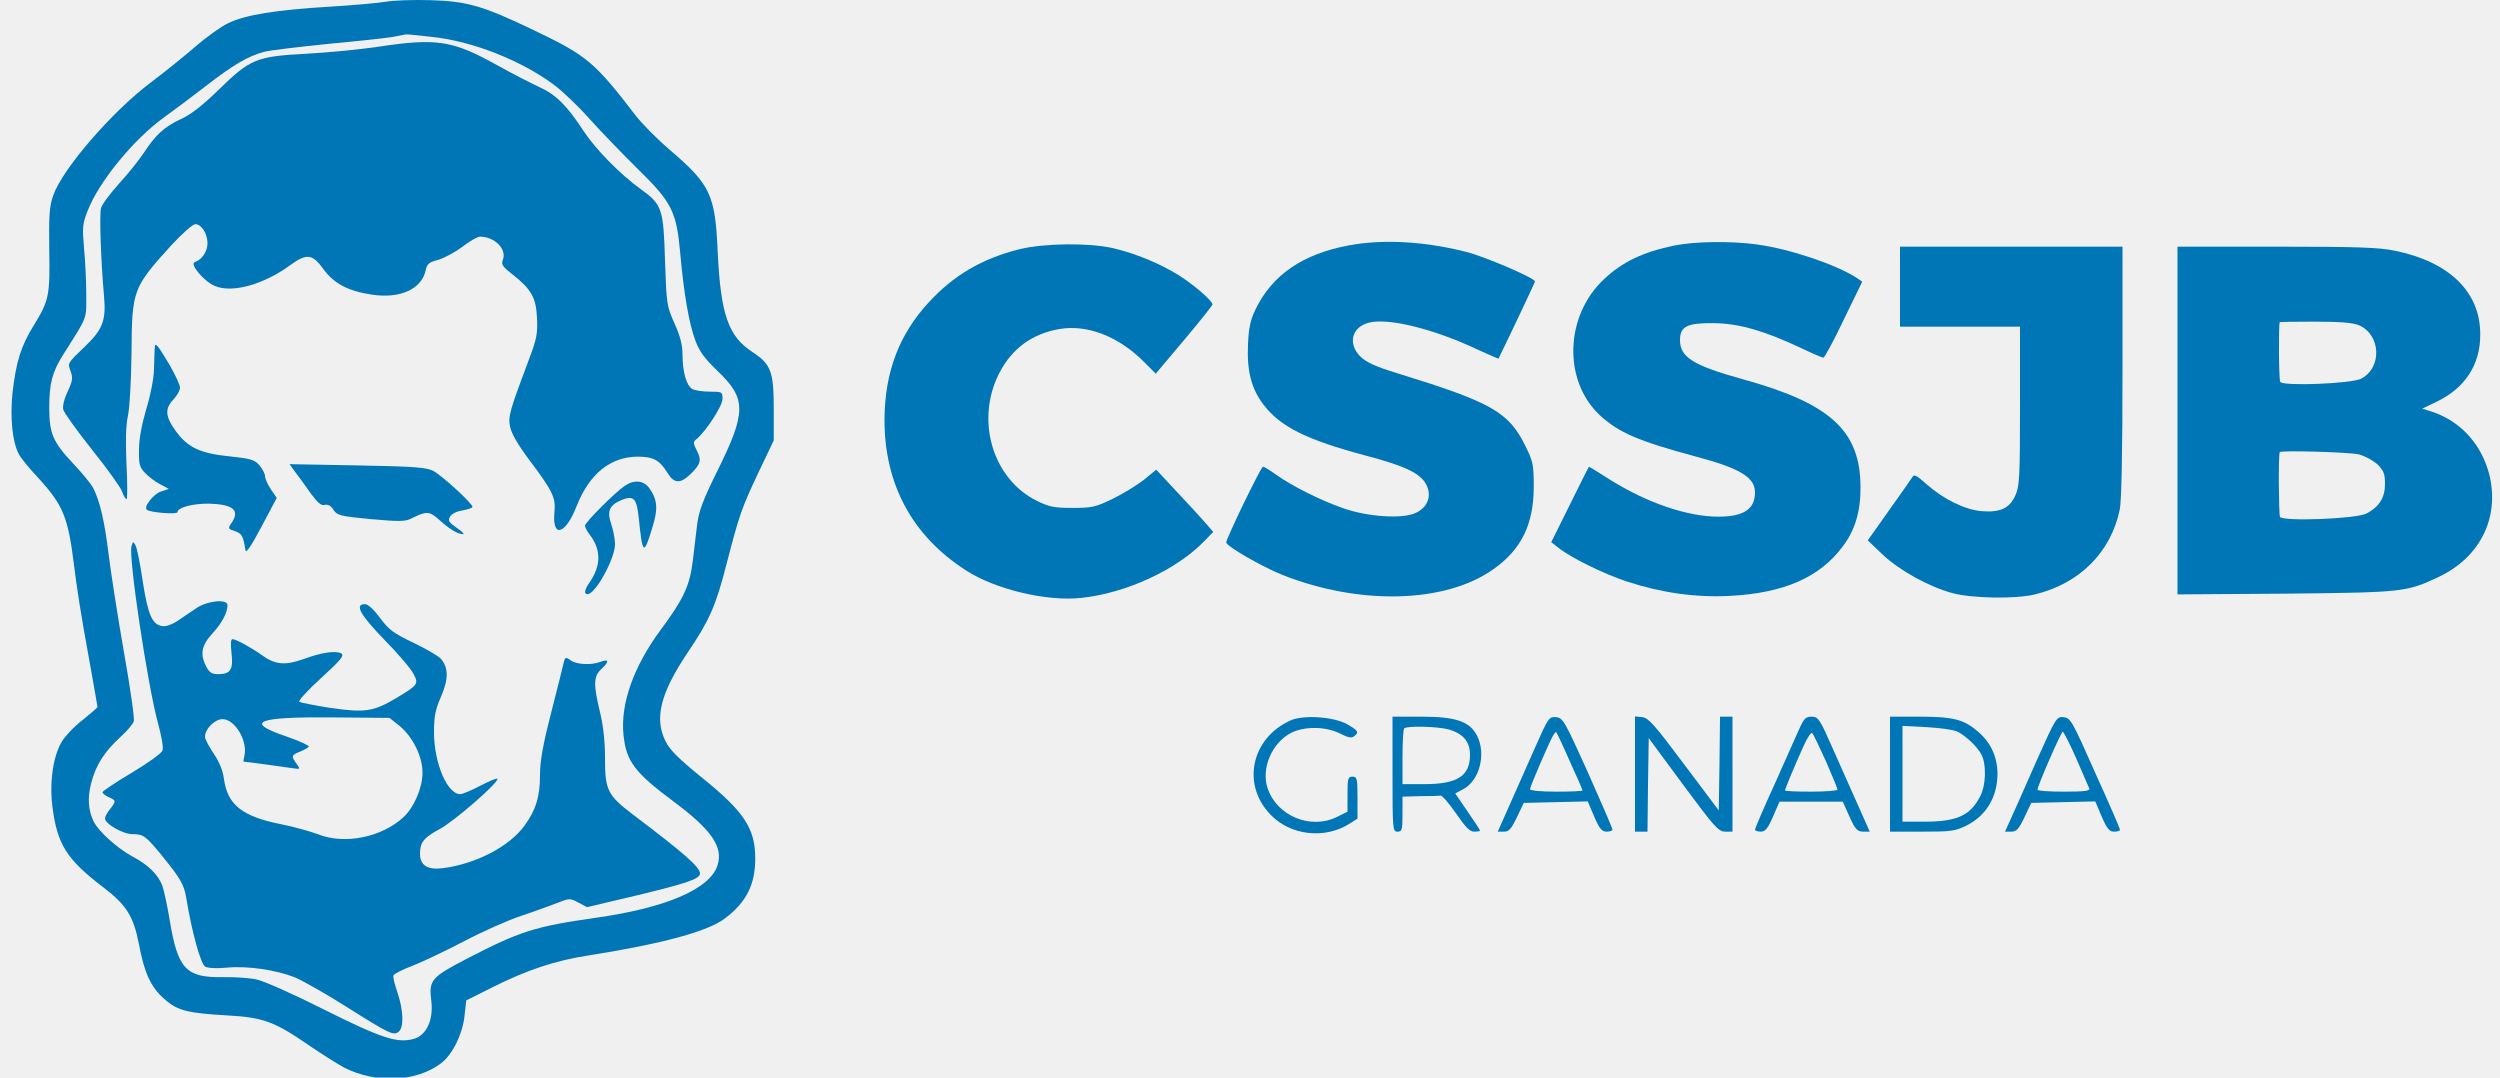
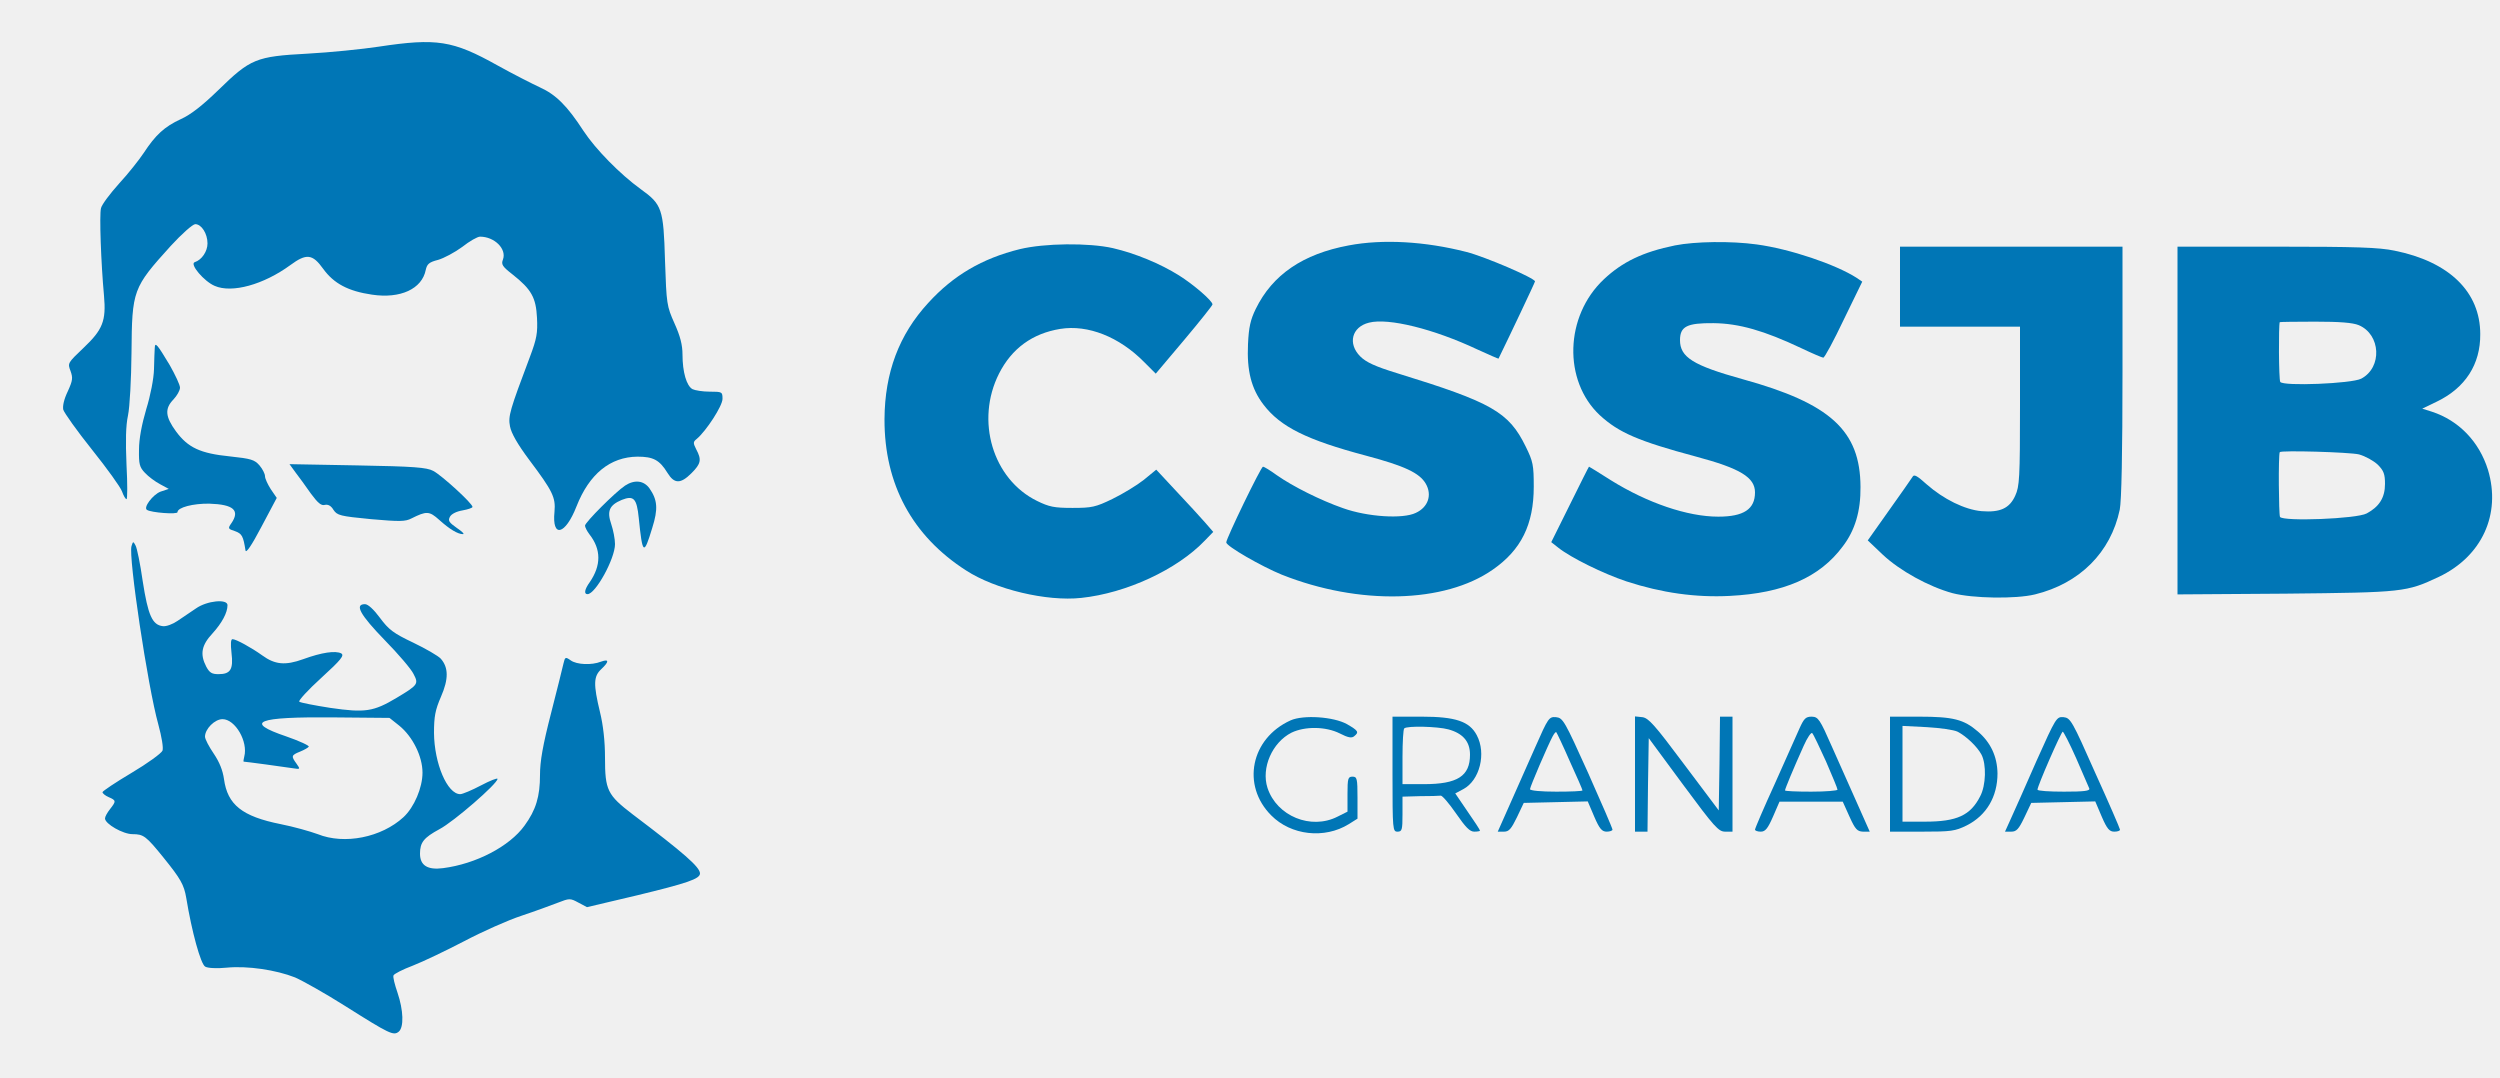
<svg xmlns="http://www.w3.org/2000/svg" width="1000" height="431" viewBox="0 0 1000 431" fill="none">
-   <g clip-path="url(#clip0)">
-     <path d="M154.5 0.663C151.8 1.163 141.7 2.063 132 2.663C110.3 3.963 98 5.963 91.3 9.263C88.5 10.563 82.5 14.863 78 18.763C73.5 22.663 65.4 29.163 60.1 33.163C44.8 44.663 24.9 67.663 21.3 78.163C19.8 82.263 19.5 86.063 19.7 99.663C20 118.263 19.7 120.063 13.5 130.163C8.4 138.363 6.4 144.763 5 157.163C4 166.763 4.9 176.763 7.5 181.563C8.2 183.063 11.7 187.363 15.3 191.163C25.3 202.063 27.2 206.863 29.6 225.963C30.4 233.263 32.9 248.863 35.1 260.663C37.2 272.463 39 282.363 39 282.763C39 283.063 36.3 285.363 33.1 287.963C29.8 290.463 26 294.463 24.6 296.863C21.2 302.663 19.7 313.263 21 322.863C22.9 337.763 26.7 343.763 41.1 354.763C50.6 361.963 53.4 366.463 55.6 377.763C57.7 389.163 60.4 394.963 65.7 399.563C70.9 404.263 75 405.263 90.9 406.163C105.1 406.963 109.6 408.563 122.9 417.663C128.4 421.463 135.1 425.663 137.7 427.063C150.6 433.563 166.6 432.763 176.5 425.263C181 421.763 185 413.763 185.8 406.463L186.5 400.163L197.5 394.663C210.9 387.963 222.3 384.163 235.5 382.163C265.1 377.463 283.3 372.563 290.1 367.263C298.6 360.863 302.1 353.663 302.1 343.463C302.1 331.263 297.6 324.563 280.3 310.663C271.7 303.663 267.9 299.963 266.3 296.663C261.6 287.463 264.1 277.363 275.1 260.963C283.8 248.063 286.3 242.463 290.6 225.663C295.8 205.663 296.6 203.363 303.3 189.163L309.5 176.163V163.663C309.5 148.563 308.4 145.663 300.9 140.763C291.3 134.463 288.3 125.763 287.1 101.163C286.1 77.763 284.3 73.963 267.6 59.663C262.9 55.663 256.9 49.563 254.3 46.263C237.8 24.763 234.8 22.263 213.7 12.163C193.3 2.363 186.9 0.463 172 0.063C165.1 -0.137 157.3 0.163 154.5 0.663ZM172.8 14.763C188.9 16.463 208.3 24.063 221.5 33.863C224.9 36.363 231.4 42.563 236 47.763C240.7 52.963 249.3 61.863 255.2 67.663C268.8 80.963 270.6 84.663 272.1 101.363C273.5 117.163 275.6 129.563 278.2 136.363C279.8 140.663 281.9 143.463 287.1 148.463C298.6 159.463 298.6 164.863 286.9 188.463C281.3 199.763 279.6 204.263 278.9 209.463C278.5 213.163 277.6 219.863 277.1 224.463C275.9 234.363 273.3 239.763 264.4 251.763C253.5 266.463 248.1 281.463 249.4 293.963C250.5 304.563 253.8 308.963 269.5 320.663C284.6 331.863 289.4 338.863 287 346.163C283.9 355.663 266.4 363.163 238 367.163C214 370.563 207.8 372.563 186.8 383.463C172.5 390.863 171.5 392.063 172.5 400.163C173.5 407.863 170.6 414.163 165.5 415.563C158.9 417.363 152.7 415.363 129.5 403.763C117.4 397.663 105.3 392.263 102.5 391.763C99.8 391.163 93.7 390.763 89 390.863C74.4 391.063 71.1 387.563 67.9 368.163C66.9 362.163 65.5 355.763 64.9 354.163C63.1 349.663 59.2 345.863 52.9 342.563C46.9 339.263 39.6 332.763 37.5 328.663C35.3 324.163 34.9 319.263 36.5 313.163C38.4 305.963 41.6 300.863 48.1 294.863C50.8 292.463 53.2 289.563 53.5 288.563C53.9 287.563 52.1 275.163 49.6 260.963C47.1 246.763 44.4 229.263 43.5 222.163C41.9 208.863 40 200.463 37.3 195.263C36.5 193.663 32.9 189.263 29.3 185.463C21.2 176.863 19.7 173.363 19.7 163.163C19.7 153.263 20.9 148.763 25.4 141.663C35.3 125.963 34.5 128.063 34.5 117.663C34.5 112.463 34.1 104.063 33.6 99.163C32.9 91.163 33 89.563 35 84.463C39.4 72.863 53.5 55.563 66 46.663C69.5 44.163 76.8 38.663 82.4 34.363C93.1 26.063 99 22.563 105.5 20.763C107.7 20.163 119.3 18.763 131.2 17.563C143.2 16.463 154.9 15.163 157.2 14.763C159.6 14.263 161.9 13.863 162.3 13.763C162.7 13.663 167.4 14.163 172.8 14.763Z" fill="#0076B6" />
-     <path d="M151.5 18.663C144.9 19.663 132.1 20.963 123 21.463C102.4 22.563 100.2 23.463 87.3 36.063C80.9 42.263 76.3 45.863 72.3 47.663C65.8 50.663 62.2 53.963 57.5 61.163C55.7 63.863 51.3 69.463 47.6 73.463C44 77.463 40.7 81.863 40.4 83.263C39.7 85.863 40.4 105.263 41.6 118.263C42.5 128.363 41.1 131.863 33.4 139.163C27.1 145.163 27 145.263 28.2 148.363C29.2 151.163 29.1 152.163 27.1 156.563C25.6 159.663 25 162.363 25.3 163.863C25.7 165.163 30.8 172.363 36.8 179.863C42.8 187.363 48.2 194.863 48.8 196.563C49.4 198.263 50.2 199.663 50.6 199.663C51 199.663 51 193.463 50.6 185.863C50.2 176.463 50.3 170.263 51.2 166.163C51.9 162.863 52.5 151.563 52.6 141.163C52.8 115.963 53.1 115.163 68.3 98.363C72.7 93.563 77.1 89.663 78.1 89.663C80.6 89.663 83 93.463 83 97.363C83 100.563 80.7 103.963 77.9 104.863C75.7 105.563 81.6 112.563 85.9 114.363C92.8 117.363 105.4 113.863 116.1 106.063C122.6 101.263 125 101.563 129.3 107.563C133.5 113.363 139.2 116.463 148.8 117.863C160.2 119.563 168.8 115.563 170.3 107.963C170.8 105.663 171.6 104.863 175.2 103.963C177.6 103.263 181.9 100.963 184.9 98.763C187.8 96.463 191 94.663 192 94.663C197.8 94.663 202.7 99.563 201.2 103.763C200.4 105.763 200.9 106.563 205 109.763C212.6 115.763 214.4 119.063 214.8 127.163C215.1 133.163 214.7 135.463 212 142.663C203.9 164.163 203.2 166.463 204 170.563C204.5 173.263 207 177.663 211.7 183.963C221.1 196.463 222.3 198.963 221.8 204.663C220.7 215.363 226.1 214.063 230.6 202.563C235.7 189.563 244.1 182.763 255 182.663C261.3 182.663 263.8 183.963 267 189.163C269.7 193.563 272.2 193.663 276.6 189.263C280.4 185.463 280.7 183.863 278.5 179.763C277.2 177.163 277.2 176.763 278.7 175.563C282.5 172.363 289 162.363 289 159.563C289 156.763 288.9 156.663 283.9 156.663C281.1 156.663 278 156.163 277 155.663C274.6 154.363 273 148.763 273 141.863C273 137.963 272.1 134.463 269.8 129.363C266.7 122.363 266.6 121.763 266 104.163C265.4 83.463 264.8 81.763 256.3 75.663C248 69.663 238.2 59.663 233.4 52.363C226.9 42.363 222.4 37.863 216 34.963C213 33.563 205.3 29.663 199 26.163C181.1 16.163 174.7 15.163 151.5 18.663Z" fill="#0076B6" />
-     <path d="M61.9 139.163C61.8 140.263 61.7 144.063 61.6 147.663C61.5 151.463 60.2 158.163 58.5 163.663C56.7 169.763 55.6 175.563 55.6 179.863C55.5 185.663 55.8 186.863 58 189.163C59.4 190.663 62.1 192.663 64 193.663L67.5 195.563L64.2 196.663C61.1 197.863 57.2 203.063 58.8 203.963C60.5 205.063 71 205.863 71 204.863C71 202.963 77.3 201.363 83.7 201.463C93.5 201.763 96.1 204.163 92.5 209.363C91.1 211.363 91.2 211.563 94 212.463C96.8 213.463 97.3 214.463 98.2 220.163C98.4 221.463 100.6 218.263 104.6 210.663L110.7 199.163L108.3 195.663C107.1 193.763 106 191.463 106 190.463C106 189.563 105 187.563 103.8 186.163C101.8 183.863 100.4 183.463 92 182.563C80.1 181.363 75.2 179.063 70.4 172.563C66.1 166.663 65.8 163.463 69.4 159.763C70.8 158.263 72 156.163 72 155.063C72 153.963 70.1 149.963 67.9 146.063C62.8 137.563 62 136.663 61.9 139.163Z" fill="#0076B6" />
-     <path d="M118.2 188.963C119.5 190.663 122.3 194.463 124.3 197.363C127.1 201.163 128.5 202.363 129.9 201.963C131.2 201.663 132.4 202.263 133.4 203.963C134.9 206.163 136 206.463 148.4 207.663C159.9 208.663 162.1 208.663 164.6 207.363C170.6 204.363 171.7 204.363 175.7 207.963C179.8 211.663 183.1 213.663 185.2 213.663C185.9 213.663 184.8 212.563 182.7 211.163C179.6 208.963 179.1 208.263 180 206.663C180.6 205.563 182.6 204.563 185 204.163C187.2 203.763 189 203.163 189 202.763C189 201.363 176.6 190.063 173.3 188.363C170.7 186.963 165.5 186.563 143 186.163L115.8 185.663L118.2 188.963Z" fill="#0076B6" />
-     <path d="M250 194.263C246.1 196.863 234 208.963 234 210.263C234 210.863 234.8 212.463 235.8 213.763C240.5 219.763 240.5 226.163 235.9 232.863C233.8 235.763 233.5 237.663 235 237.663C238.2 237.663 246 223.463 246 217.663C246 215.563 245.3 212.063 244.5 209.663C242.7 204.463 243.7 202.063 248.7 199.963C253.5 198.063 254.7 199.363 255.5 207.163C257 221.963 257.5 222.363 260.9 211.163C263.3 203.563 263 199.963 259.8 195.363C257.5 192.163 253.8 191.763 250 194.263Z" fill="#0076B6" />
-     <path d="M52.6 218.463C51.3 222.563 59.1 274.663 63.3 289.663C64.7 294.863 65.4 299.063 65 300.263C64.5 301.363 59 305.363 52.6 309.163C46.2 312.963 41 316.463 41 316.863C41 317.363 42.1 318.263 43.5 318.863C46.5 320.163 46.5 320.463 44 323.663C42.9 325.063 42 326.663 42 327.363C42 329.563 49.2 333.663 53 333.663C57.4 333.663 58.4 334.363 65.5 343.163C72.2 351.463 73.6 353.863 74.5 359.163C76.7 372.663 80.3 385.763 82.1 386.663C83.1 387.263 86.8 387.463 90.7 387.063C99 386.263 110.4 387.963 118 390.963C121 392.263 130.1 397.363 138 402.363C155.9 413.663 157.4 414.363 159.5 412.663C161.6 410.863 161.4 404.163 159 397.063C157.9 393.863 157.1 390.763 157.4 390.163C157.6 389.563 161.1 387.763 165.1 386.263C169.2 384.663 178.4 380.263 185.7 376.463C192.9 372.663 203.2 368.063 208.7 366.263C214.1 364.463 220.6 362.063 223.2 361.063C227.8 359.263 228.1 359.263 231.4 361.063L234.8 362.863L254.7 358.163C274.9 353.263 280 351.563 280 349.363C279.9 346.763 273.6 341.263 253.1 325.763C242.9 317.963 242 316.063 242 302.963C242 296.663 241.3 290.163 240 284.863C237.3 273.663 237.4 270.563 240.5 267.663C243.7 264.663 243.7 263.463 240.4 264.663C236.6 266.163 230.7 265.863 228.3 264.163C226.2 262.663 226 262.763 225.4 265.363C225.1 266.863 222.8 275.863 220.4 285.363C217.1 298.163 216 304.563 216 309.963C216 318.563 214.4 323.963 209.8 330.263C203.8 338.563 190.4 345.563 177.2 347.263C171 348.063 168 346.163 168 341.463C168 336.963 169.5 335.063 175.8 331.663C181.5 328.663 199 313.463 199 311.563C199 311.063 196 312.263 192.4 314.163C188.8 316.063 185 317.663 184.1 317.663C178.9 317.663 173.7 305.363 173.6 293.163C173.6 286.563 174.1 283.963 176.4 278.663C179.5 271.563 179.4 266.963 176.3 263.463C175.3 262.363 170.3 259.463 165.3 257.063C157.3 253.263 155.5 251.863 152 247.163C149.5 243.763 147.2 241.663 146 241.663C141.7 241.663 144 245.863 153.9 256.063C159.3 261.563 164.5 267.663 165.4 269.563C167.5 273.563 167.3 273.963 158.6 279.163C149.4 284.663 146 285.163 132.2 283.163C125.8 282.163 120.1 281.063 119.7 280.663C119.3 280.263 123.2 275.963 128.5 271.163C136.5 263.863 137.8 262.163 136.5 261.363C134.2 260.163 128.7 260.963 121.3 263.663C114.1 266.263 110 265.863 104.9 262.163C100.6 259.063 94.4 255.663 93 255.663C92.3 255.663 92.2 257.563 92.6 261.163C93.4 267.763 92.2 269.663 87.4 269.663C84.7 269.663 83.8 269.063 82.5 266.663C79.9 261.663 80.6 258.063 85 253.363C88.8 249.163 91 245.063 91 242.063C91 239.463 82.8 240.263 78.4 243.363C76.3 244.763 72.9 247.063 71 248.363C69.1 249.663 66.5 250.663 65.1 250.463C60.9 249.963 59.2 246.063 57.1 232.563C56.1 225.563 54.8 219.163 54.2 218.163C53.3 216.463 53.2 216.463 52.6 218.463ZM159.7 290.263C165.1 294.663 169 302.563 169 309.063C169 315.063 165.7 322.863 161.4 326.863C152.6 334.963 137.8 337.963 127.1 333.663C124.1 332.563 117.4 330.663 112.3 329.663C96.8 326.563 91 321.863 89.6 311.663C89.1 308.163 87.8 304.863 85.5 301.463C83.6 298.663 82 295.663 82 294.663C82 291.563 85.9 287.663 89 287.663C94.1 287.663 99.3 296.663 97.7 302.663C97.4 303.763 97.3 304.663 97.5 304.663C98.3 304.663 113.7 306.763 116.9 307.263C120.2 307.763 120.2 307.763 118.6 305.463C116.4 302.463 116.5 302.063 120 300.663C121.7 299.963 123.3 299.063 123.5 298.663C123.8 298.263 119.7 296.363 114.5 294.563C97.4 288.763 102.5 286.663 133.7 286.963L155.8 287.163L159.7 290.263Z" fill="#0076B6" />
-     <path d="M539.5 98.163C521.2 101.563 509 109.863 502.3 123.563C500.2 127.863 499.5 130.863 499.2 137.663C498.7 148.263 500.5 155.463 505.4 161.863C512.2 170.763 522.7 175.963 546.4 182.263C561.8 186.363 567.8 189.163 570.3 193.463C572.9 197.963 571.3 202.863 566.3 205.163C561.1 207.663 547 206.763 537.2 203.263C528.3 200.163 517.1 194.563 510.7 190.063C508.1 188.163 505.6 186.663 505.2 186.663C504.4 186.663 490.5 215.363 490.5 216.963C490.5 218.463 504.6 226.563 512.7 229.863C543.6 242.163 577.8 241.363 597.1 227.863C608.5 219.963 613.5 209.763 613.5 194.663C613.5 185.963 613.2 184.563 610.3 178.663C603.5 164.763 596.8 160.963 558.8 149.263C550 146.563 546.4 144.863 544.1 142.563C539 137.463 540.7 130.763 547.6 129.063C555.3 127.063 573.5 131.563 590.9 139.763C595.5 141.863 599.4 143.563 599.4 143.463C603.9 134.263 614 112.963 614 112.563C614 111.263 594 102.663 586.5 100.763C570.1 96.563 553.2 95.563 539.5 98.163Z" fill="#0076B6" />
-     <path d="M670 98.163C657.2 100.763 648.9 104.763 641.5 111.763C625.9 126.463 625.2 152.263 639.9 166.063C647.5 173.063 655.4 176.463 678.5 182.663C696.1 187.363 702 190.963 702 196.963C702 203.663 697.5 206.663 687.3 206.663C675 206.663 658.9 201.163 644.3 192.063C639.6 189.063 635.7 186.663 635.6 186.663C635.5 186.663 632.1 193.463 628 201.763L620.5 216.863L623.3 219.063C628.3 223.063 641.3 229.463 650.6 232.563C664.7 237.163 678.3 239.063 691.9 238.363C713.5 237.263 727.9 230.963 737.1 218.563C742 212.163 744.3 204.463 744.2 194.763C744.1 172.263 732.2 161.363 697 151.663C677.2 146.163 672 142.863 672 136.063C672 130.563 674.8 129.163 685.4 129.263C695.6 129.363 705.7 132.263 720.5 139.263C724.9 141.363 728.9 143.063 729.3 143.063C729.8 143.163 733.5 136.263 737.5 127.863L744.9 112.663L742.7 111.163C734.3 105.763 716 99.563 702.6 97.763C692.4 96.363 678.1 96.563 670 98.163Z" fill="#0076B6" />
-     <path d="M407.9 99.663C392.9 103.363 381.3 110.163 371.3 121.163C359.6 133.863 353.9 149.063 353.8 167.663C353.7 193.663 364.9 214.363 386.4 228.163C398.1 235.763 418.7 240.663 432.5 239.163C450.5 237.263 470.8 227.863 481.9 216.263L485.3 212.763L482 208.963C480.2 206.863 475 201.263 470.6 196.563L462.5 187.863L457.5 191.963C454.7 194.163 449.1 197.563 445 199.563C438.2 202.863 436.7 203.163 429 203.163C421.7 203.163 419.7 202.763 414.8 200.363C397.1 191.663 390.1 168.263 399.6 149.463C404.7 139.363 413 133.363 424.1 131.563C435.2 129.763 447.7 134.763 457.6 144.763L462.3 149.463L473.6 136.063C479.9 128.563 485 122.163 485 121.763C485 120.363 477.5 113.863 471.6 110.163C464.1 105.463 454.2 101.363 445.2 99.263C435.5 97.063 417.8 97.263 407.9 99.663Z" fill="#0076B6" />
-     <path d="M760 114.663V130.663H784H808V162.363C808 191.163 807.8 194.563 806.1 198.263C803.8 203.363 800 205.063 792.6 204.463C785.9 203.863 777.4 199.663 770.7 193.763C766.8 190.263 765.6 189.563 765 190.763C764.5 191.563 760.3 197.563 755.6 204.163L747.1 216.163L753.1 221.863C759.9 228.263 771.5 234.663 781 237.263C789 239.363 806.2 239.663 814 237.763C831.9 233.363 844.3 220.963 847.9 203.863C848.6 200.463 849 181.163 849 148.663V98.663H804.5H760V114.663Z" fill="#0076B6" />
-     <path d="M871 168.263V237.763L914.3 237.463C961.4 236.963 962.5 236.863 975.5 230.763C992.8 222.563 1000.5 205.663 995.2 187.963C991.7 176.663 983.5 168.163 972.7 164.663L968.9 163.463L974.7 160.663C986.1 155.163 992.2 145.763 992.1 133.663C992.1 116.763 979.7 104.663 957.8 100.263C951.6 98.963 942.5 98.663 910.5 98.663H871V168.263ZM943.5 130.063C952.3 133.763 953 146.963 944.5 151.463C940.7 153.463 913.2 154.563 912.1 152.763C911.5 151.863 911.4 130.063 911.9 128.863C911.9 128.763 918.3 128.663 926 128.663C935.9 128.663 941.1 129.063 943.5 130.063ZM943.6 181.763C946.1 182.463 949.4 184.263 951.1 185.863C953.5 188.263 954 189.663 954 193.563C954 199.063 951.7 202.663 946.7 205.363C942.7 207.563 913.2 208.663 912 206.763C911.5 205.863 911.3 182.063 911.9 180.863C912.3 180.063 939.9 180.863 943.6 181.763Z" fill="#0076B6" />
-     <path d="M516.2 288.163C500.3 295.363 496.5 314.163 508.5 326.163C516.4 334.163 529.8 335.663 539.5 329.663L543 327.463V319.063C543 311.363 542.8 310.663 541 310.663C539.2 310.663 539 311.363 539 317.663V324.663L535 326.663C524.4 332.063 510.7 326.463 507 315.163C504.4 307.163 508.9 296.963 516.6 293.063C522 290.463 530.3 290.563 535.9 293.363C539.2 295.063 540.7 295.363 541.7 294.463C543.7 292.863 543.3 292.263 538.8 289.663C533.4 286.663 521.3 285.863 516.2 288.163Z" fill="#0076B6" />
-     <path d="M557 309.663C557 331.963 557.1 332.663 559 332.663C560.8 332.663 561 331.963 561 325.663V318.663L568 318.463C571.9 318.463 575.6 318.363 576.3 318.263C576.9 318.163 579.7 321.463 582.4 325.363C586.2 330.863 587.9 332.663 589.7 332.663C591 332.663 592 332.463 592 332.263C592 331.963 589.8 328.563 587 324.563L582.1 317.363L585.3 315.663C591.9 312.163 594.6 301.363 590.7 294.063C587.8 288.563 582.2 286.663 568.7 286.663H557V309.663ZM579.4 291.763C585.2 293.363 588 296.663 588 301.863C588 310.463 583 313.663 569.5 313.663H561V302.863C561 296.863 561.3 291.663 561.7 291.363C562.7 290.263 575.1 290.563 579.4 291.763Z" fill="#0076B6" />
-     <path d="M614.1 298.863C611.1 305.663 606.5 315.963 603.9 321.863L599.1 332.663H601.6C603.6 332.663 604.5 331.563 606.8 326.863L609.5 321.163L622.3 320.863L635.1 320.563L637.7 326.663C639.8 331.563 640.8 332.663 642.7 332.663C643.9 332.663 645 332.263 645 331.863C645 331.363 640.6 321.163 635.2 309.063C625.8 288.263 625.2 287.163 622.4 286.863C619.6 286.663 619.3 287.063 614.1 298.863ZM627.9 304.463C630.7 310.563 633 315.863 633 316.163C633 316.463 628.3 316.663 622.5 316.663C616.5 316.663 612 316.263 612 315.663C612 314.763 619.1 298.163 621.1 294.463C621.7 293.363 622.3 292.663 622.5 292.863C622.7 293.063 625.2 298.263 627.9 304.463Z" fill="#0076B6" />
-     <path d="M654 309.563V332.663H656.5H659L659.2 313.963L659.5 295.263L673.3 313.963C685.8 330.863 687.4 332.663 690.1 332.663H693V309.663V286.663H690.5H688L687.8 305.363L687.5 324.163L673.6 305.663C661.8 289.863 659.4 287.163 656.9 286.863L654 286.563V309.563Z" fill="#0076B6" />
-     <path d="M719.8 291.363C718.6 294.063 714.2 303.963 709.9 313.563C705.5 323.163 702 331.363 702 331.863C702 332.263 703 332.663 704.3 332.663C706.1 332.663 707.1 331.463 709.2 326.663L711.8 320.663H724.5H737.1L739.8 326.663C742.1 331.763 742.9 332.563 745.2 332.663H747.9L743.1 321.863C740.5 315.963 735.9 305.663 732.9 298.963C727.9 287.563 727.3 286.763 724.7 286.663C722.3 286.663 721.6 287.363 719.8 291.363ZM730.4 304.563C732.9 310.363 735 315.363 735 315.863C735 316.263 730.3 316.663 724.5 316.663C718.7 316.663 714 316.463 714 316.163C714 315.563 717.4 307.363 721.5 298.263C722.9 295.063 724.5 292.763 724.9 293.263C725.4 293.763 727.8 298.863 730.4 304.563Z" fill="#0076B6" />
-     <path d="M756 309.663V332.663H768.8C780.5 332.663 782 332.463 786.7 330.163C794.6 326.163 799 318.663 799 309.363C798.9 302.663 796.3 296.963 791.1 292.563C785.5 287.763 781.3 286.663 767.6 286.663H756V309.663ZM783 292.663C786.5 294.463 790.9 298.663 792.6 301.863C794.6 305.763 794.4 314.063 792.1 318.463C788.2 326.163 782.8 328.663 770 328.663H761V309.563V290.363L770.8 290.863C776.1 291.163 781.6 291.963 783 292.663Z" fill="#0076B6" />
-     <path d="M814.6 304.363C810.3 314.163 805.7 324.563 804.4 327.363L802 332.663H804.5C806.6 332.663 807.5 331.663 809.8 326.863L812.5 321.163L825.3 320.863L838.1 320.563L840.7 326.663C842.8 331.563 843.8 332.663 845.7 332.663C846.9 332.663 848 332.363 848 331.863C848 331.463 843.6 321.263 838.1 309.163C828.8 288.163 828.2 287.163 825.4 286.863C822.6 286.663 822.4 286.963 814.6 304.363ZM830.5 303.363C833.1 309.363 835.4 314.763 835.7 315.363C836.1 316.363 833.7 316.663 825.6 316.663C819.8 316.663 815 316.363 815 315.863C814.9 314.563 824.5 292.663 825.1 292.663C825.4 292.663 827.9 297.463 830.5 303.363Z" fill="#0076B6" />
-   </g>
-   <defs>
-     <clipPath id="clip0">
-       <rect width="1000" height="431" fill="white" />
-     </clipPath>
-   </defs>
+   <path d="M151.5 18.663C144.9 19.663 132.1 20.963 123 21.463C102.4 22.563 100.2 23.463 87.3 36.063C80.9 42.263 76.3 45.863 72.3 47.663C65.8 50.663 62.2 53.963 57.5 61.163C55.7 63.863 51.3 69.463 47.6 73.463C44 77.463 40.7 81.863 40.4 83.263C39.7 85.863 40.4 105.263 41.6 118.263C42.5 128.363 41.1 131.863 33.4 139.163C27.1 145.163 27 145.263 28.2 148.363C29.2 151.163 29.1 152.163 27.1 156.563C25.6 159.663 25 162.363 25.3 163.863C25.7 165.163 30.8 172.363 36.8 179.863C42.8 187.363 48.2 194.863 48.8 196.563C49.4 198.263 50.2 199.663 50.6 199.663C51 199.663 51 193.463 50.6 185.863C50.2 176.463 50.3 170.263 51.2 166.163C51.9 162.863 52.5 151.563 52.6 141.163C52.8 115.963 53.1 115.163 68.3 98.363C72.7 93.563 77.1 89.663 78.1 89.663C80.6 89.663 83 93.463 83 97.363C83 100.563 80.7 103.963 77.9 104.863C75.7 105.563 81.6 112.563 85.9 114.363C92.8 117.363 105.4 113.863 116.1 106.063C122.6 101.263 125 101.563 129.3 107.563C133.5 113.363 139.2 116.463 148.8 117.863C160.2 119.563 168.8 115.563 170.3 107.963C170.8 105.663 171.6 104.863 175.2 103.963C177.6 103.263 181.9 100.963 184.9 98.763C187.8 96.463 191 94.663 192 94.663C197.8 94.663 202.7 99.563 201.2 103.763C200.4 105.763 200.9 106.563 205 109.763C212.6 115.763 214.4 119.063 214.8 127.163C215.1 133.163 214.7 135.463 212 142.663C203.9 164.163 203.2 166.463 204 170.563C204.5 173.263 207 177.663 211.7 183.963C221.1 196.463 222.3 198.963 221.8 204.663C220.7 215.363 226.1 214.063 230.6 202.563C235.7 189.563 244.1 182.763 255 182.663C261.3 182.663 263.8 183.963 267 189.163C269.7 193.563 272.2 193.663 276.6 189.263C280.4 185.463 280.7 183.863 278.5 179.763C277.2 177.163 277.2 176.763 278.7 175.563C282.5 172.363 289 162.363 289 159.563C289 156.763 288.9 156.663 283.9 156.663C281.1 156.663 278 156.163 277 155.663C274.6 154.363 273 148.763 273 141.863C273 137.963 272.1 134.463 269.8 129.363C266.7 122.363 266.6 121.763 266 104.163C265.4 83.463 264.8 81.763 256.3 75.663C248 69.663 238.2 59.663 233.4 52.363C226.9 42.363 222.4 37.863 216 34.963C213 33.563 205.3 29.663 199 26.163C181.1 16.163 174.7 15.163 151.5 18.663Z" fill="#0076B6" />
+   <path d="M61.9 139.163C61.8 140.263 61.7 144.063 61.6 147.663C61.5 151.463 60.2 158.163 58.5 163.663C56.7 169.763 55.6 175.563 55.6 179.863C55.5 185.663 55.8 186.863 58 189.163C59.4 190.663 62.1 192.663 64 193.663L67.5 195.563L64.2 196.663C61.1 197.863 57.2 203.063 58.8 203.963C60.5 205.063 71 205.863 71 204.863C71 202.963 77.3 201.363 83.7 201.463C93.5 201.763 96.1 204.163 92.5 209.363C91.1 211.363 91.2 211.563 94 212.463C96.8 213.463 97.3 214.463 98.2 220.163C98.4 221.463 100.6 218.263 104.6 210.663L110.7 199.163L108.3 195.663C107.1 193.763 106 191.463 106 190.463C106 189.563 105 187.563 103.8 186.163C101.8 183.863 100.4 183.463 92 182.563C80.1 181.363 75.2 179.063 70.4 172.563C66.1 166.663 65.8 163.463 69.4 159.763C70.8 158.263 72 156.163 72 155.063C72 153.963 70.1 149.963 67.9 146.063C62.8 137.563 62 136.663 61.9 139.163Z" fill="#0076B6" />
+   <path d="M118.2 188.963C119.5 190.663 122.3 194.463 124.3 197.363C127.1 201.163 128.5 202.363 129.9 201.963C131.2 201.663 132.4 202.263 133.4 203.963C134.9 206.163 136 206.463 148.4 207.663C159.9 208.663 162.1 208.663 164.6 207.363C170.6 204.363 171.7 204.363 175.7 207.963C179.8 211.663 183.1 213.663 185.2 213.663C185.9 213.663 184.8 212.563 182.7 211.163C179.6 208.963 179.1 208.263 180 206.663C180.6 205.563 182.6 204.563 185 204.163C187.2 203.763 189 203.163 189 202.763C189 201.363 176.6 190.063 173.3 188.363C170.7 186.963 165.5 186.563 143 186.163L115.8 185.663L118.2 188.963Z" fill="#0076B6" />
+   <path d="M250 194.263C246.1 196.863 234 208.963 234 210.263C234 210.863 234.8 212.463 235.8 213.763C240.5 219.763 240.5 226.163 235.9 232.863C233.8 235.763 233.5 237.663 235 237.663C238.2 237.663 246 223.463 246 217.663C246 215.563 245.3 212.063 244.5 209.663C242.7 204.463 243.7 202.063 248.7 199.963C253.5 198.063 254.7 199.363 255.5 207.163C257 221.963 257.5 222.363 260.9 211.163C263.3 203.563 263 199.963 259.8 195.363C257.5 192.163 253.8 191.763 250 194.263Z" fill="#0076B6" />
+   <path d="M52.6 218.463C51.3 222.563 59.1 274.663 63.3 289.663C64.7 294.863 65.4 299.063 65 300.263C64.5 301.363 59 305.363 52.6 309.163C46.2 312.963 41 316.463 41 316.863C41 317.363 42.1 318.263 43.5 318.863C46.5 320.163 46.5 320.463 44 323.663C42.9 325.063 42 326.663 42 327.363C42 329.563 49.2 333.663 53 333.663C57.4 333.663 58.4 334.363 65.5 343.163C72.2 351.463 73.6 353.863 74.5 359.163C76.7 372.663 80.3 385.763 82.1 386.663C83.1 387.263 86.8 387.463 90.7 387.063C99 386.263 110.4 387.963 118 390.963C121 392.263 130.1 397.363 138 402.363C155.9 413.663 157.4 414.363 159.5 412.663C161.6 410.863 161.4 404.163 159 397.063C157.9 393.863 157.1 390.763 157.4 390.163C157.6 389.563 161.1 387.763 165.1 386.263C169.2 384.663 178.4 380.263 185.7 376.463C192.9 372.663 203.2 368.063 208.7 366.263C214.1 364.463 220.6 362.063 223.2 361.063C227.8 359.263 228.1 359.263 231.4 361.063L234.8 362.863L254.7 358.163C274.9 353.263 280 351.563 280 349.363C279.9 346.763 273.6 341.263 253.1 325.763C242.9 317.963 242 316.063 242 302.963C242 296.663 241.3 290.163 240 284.863C237.3 273.663 237.4 270.563 240.5 267.663C243.7 264.663 243.7 263.463 240.4 264.663C236.6 266.163 230.7 265.863 228.3 264.163C226.2 262.663 226 262.763 225.4 265.363C225.1 266.863 222.8 275.863 220.4 285.363C217.1 298.163 216 304.563 216 309.963C216 318.563 214.4 323.963 209.8 330.263C203.8 338.563 190.4 345.563 177.2 347.263C171 348.063 168 346.163 168 341.463C168 336.963 169.5 335.063 175.8 331.663C181.5 328.663 199 313.463 199 311.563C199 311.063 196 312.263 192.4 314.163C188.8 316.063 185 317.663 184.1 317.663C178.9 317.663 173.7 305.363 173.6 293.163C173.6 286.563 174.1 283.963 176.4 278.663C179.5 271.563 179.4 266.963 176.3 263.463C175.3 262.363 170.3 259.463 165.3 257.063C157.3 253.263 155.5 251.863 152 247.163C149.5 243.763 147.2 241.663 146 241.663C141.7 241.663 144 245.863 153.9 256.063C159.3 261.563 164.5 267.663 165.4 269.563C167.5 273.563 167.3 273.963 158.6 279.163C149.4 284.663 146 285.163 132.2 283.163C125.8 282.163 120.1 281.063 119.7 280.663C119.3 280.263 123.2 275.963 128.5 271.163C136.5 263.863 137.8 262.163 136.5 261.363C134.2 260.163 128.7 260.963 121.3 263.663C114.1 266.263 110 265.863 104.9 262.163C100.6 259.063 94.4 255.663 93 255.663C92.3 255.663 92.2 257.563 92.6 261.163C93.4 267.763 92.2 269.663 87.4 269.663C84.7 269.663 83.8 269.063 82.5 266.663C79.9 261.663 80.6 258.063 85 253.363C88.8 249.163 91 245.063 91 242.063C91 239.463 82.8 240.263 78.4 243.363C76.3 244.763 72.9 247.063 71 248.363C69.1 249.663 66.5 250.663 65.1 250.463C60.9 249.963 59.2 246.063 57.1 232.563C56.1 225.563 54.8 219.163 54.2 218.163C53.3 216.463 53.2 216.463 52.6 218.463ZM159.7 290.263C165.1 294.663 169 302.563 169 309.063C169 315.063 165.7 322.863 161.4 326.863C152.6 334.963 137.8 337.963 127.1 333.663C124.1 332.563 117.4 330.663 112.3 329.663C96.8 326.563 91 321.863 89.6 311.663C89.1 308.163 87.8 304.863 85.5 301.463C83.6 298.663 82 295.663 82 294.663C82 291.563 85.9 287.663 89 287.663C94.1 287.663 99.3 296.663 97.7 302.663C97.4 303.763 97.3 304.663 97.5 304.663C98.3 304.663 113.7 306.763 116.9 307.263C120.2 307.763 120.2 307.763 118.6 305.463C116.4 302.463 116.5 302.063 120 300.663C121.7 299.963 123.3 299.063 123.5 298.663C123.8 298.263 119.7 296.363 114.5 294.563C97.4 288.763 102.5 286.663 133.7 286.963L155.8 287.163L159.7 290.263Z" fill="#0076B6" />
+   <path d="M539.5 98.163C521.2 101.563 509 109.863 502.3 123.563C500.2 127.863 499.5 130.863 499.2 137.663C498.7 148.263 500.5 155.463 505.4 161.863C512.2 170.763 522.7 175.963 546.4 182.263C561.8 186.363 567.8 189.163 570.3 193.463C572.9 197.963 571.3 202.863 566.3 205.163C561.1 207.663 547 206.763 537.2 203.263C528.3 200.163 517.1 194.563 510.7 190.063C508.1 188.163 505.6 186.663 505.2 186.663C504.4 186.663 490.5 215.363 490.5 216.963C490.5 218.463 504.6 226.563 512.7 229.863C543.6 242.163 577.8 241.363 597.1 227.863C608.5 219.963 613.5 209.763 613.5 194.663C613.5 185.963 613.2 184.563 610.3 178.663C603.5 164.763 596.8 160.963 558.8 149.263C550 146.563 546.4 144.863 544.1 142.563C539 137.463 540.7 130.763 547.6 129.063C555.3 127.063 573.5 131.563 590.9 139.763C595.5 141.863 599.4 143.563 599.4 143.463C603.9 134.263 614 112.963 614 112.563C614 111.263 594 102.663 586.5 100.763C570.1 96.563 553.2 95.563 539.5 98.163Z" fill="#0076B6" />
+   <path d="M670 98.163C657.2 100.763 648.9 104.763 641.5 111.763C625.9 126.463 625.2 152.263 639.9 166.063C647.5 173.063 655.4 176.463 678.5 182.663C696.1 187.363 702 190.963 702 196.963C702 203.663 697.5 206.663 687.3 206.663C675 206.663 658.9 201.163 644.3 192.063C639.6 189.063 635.7 186.663 635.6 186.663C635.5 186.663 632.1 193.463 628 201.763L620.5 216.863L623.3 219.063C628.3 223.063 641.3 229.463 650.6 232.563C664.7 237.163 678.3 239.063 691.9 238.363C713.5 237.263 727.9 230.963 737.1 218.563C742 212.163 744.3 204.463 744.2 194.763C744.1 172.263 732.2 161.363 697 151.663C677.2 146.163 672 142.863 672 136.063C672 130.563 674.8 129.163 685.4 129.263C695.6 129.363 705.7 132.263 720.5 139.263C724.9 141.363 728.9 143.063 729.3 143.063C729.8 143.163 733.5 136.263 737.5 127.863L744.9 112.663L742.7 111.163C734.3 105.763 716 99.563 702.6 97.763C692.4 96.363 678.1 96.563 670 98.163Z" fill="#0076B6" />
+   <path d="M407.9 99.663C392.9 103.363 381.3 110.163 371.3 121.163C359.6 133.863 353.9 149.063 353.8 167.663C353.7 193.663 364.9 214.363 386.4 228.163C398.1 235.763 418.7 240.663 432.5 239.163C450.5 237.263 470.8 227.863 481.9 216.263L485.3 212.763L482 208.963C480.2 206.863 475 201.263 470.6 196.563L462.5 187.863L457.5 191.963C454.7 194.163 449.1 197.563 445 199.563C438.2 202.863 436.7 203.163 429 203.163C421.7 203.163 419.7 202.763 414.8 200.363C397.1 191.663 390.1 168.263 399.6 149.463C404.7 139.363 413 133.363 424.1 131.563C435.2 129.763 447.7 134.763 457.6 144.763L462.3 149.463L473.6 136.063C479.9 128.563 485 122.163 485 121.763C485 120.363 477.5 113.863 471.6 110.163C464.1 105.463 454.2 101.363 445.2 99.263C435.5 97.063 417.8 97.263 407.9 99.663Z" fill="#0076B6" />
+   <path d="M760 114.663V130.663H784H808V162.363C808 191.163 807.8 194.563 806.1 198.263C803.8 203.363 800 205.063 792.6 204.463C785.9 203.863 777.4 199.663 770.7 193.763C766.8 190.263 765.6 189.563 765 190.763C764.5 191.563 760.3 197.563 755.6 204.163L747.1 216.163L753.1 221.863C759.9 228.263 771.5 234.663 781 237.263C789 239.363 806.2 239.663 814 237.763C831.9 233.363 844.3 220.963 847.9 203.863C848.6 200.463 849 181.163 849 148.663V98.663H804.5H760V114.663Z" fill="#0076B6" />
+   <path d="M871 168.263V237.763L914.3 237.463C961.4 236.963 962.5 236.863 975.5 230.763C992.8 222.563 1000.5 205.663 995.2 187.963C991.7 176.663 983.5 168.163 972.7 164.663L968.9 163.463L974.7 160.663C986.1 155.163 992.2 145.763 992.1 133.663C992.1 116.763 979.7 104.663 957.8 100.263C951.6 98.963 942.5 98.663 910.5 98.663H871V168.263ZM943.5 130.063C952.3 133.763 953 146.963 944.5 151.463C940.7 153.463 913.2 154.563 912.1 152.763C911.5 151.863 911.4 130.063 911.9 128.863C911.9 128.763 918.3 128.663 926 128.663C935.9 128.663 941.1 129.063 943.5 130.063ZM943.6 181.763C946.1 182.463 949.4 184.263 951.1 185.863C953.5 188.263 954 189.663 954 193.563C954 199.063 951.7 202.663 946.7 205.363C942.7 207.563 913.2 208.663 912 206.763C911.5 205.863 911.3 182.063 911.9 180.863C912.3 180.063 939.9 180.863 943.6 181.763Z" fill="#0076B6" />
+   <path d="M516.2 288.163C500.3 295.363 496.5 314.163 508.5 326.163C516.4 334.163 529.8 335.663 539.5 329.663L543 327.463V319.063C543 311.363 542.8 310.663 541 310.663C539.2 310.663 539 311.363 539 317.663V324.663L535 326.663C524.4 332.063 510.7 326.463 507 315.163C504.4 307.163 508.9 296.963 516.6 293.063C522 290.463 530.3 290.563 535.9 293.363C539.2 295.063 540.7 295.363 541.7 294.463C543.7 292.863 543.3 292.263 538.8 289.663C533.4 286.663 521.3 285.863 516.2 288.163Z" fill="#0076B6" />
+   <path d="M557 309.663C557 331.963 557.1 332.663 559 332.663C560.8 332.663 561 331.963 561 325.663V318.663L568 318.463C571.9 318.463 575.6 318.363 576.3 318.263C576.9 318.163 579.7 321.463 582.4 325.363C586.2 330.863 587.9 332.663 589.7 332.663C591 332.663 592 332.463 592 332.263C592 331.963 589.8 328.563 587 324.563L582.1 317.363L585.3 315.663C591.9 312.163 594.6 301.363 590.7 294.063C587.8 288.563 582.2 286.663 568.7 286.663H557V309.663ZM579.4 291.763C585.2 293.363 588 296.663 588 301.863C588 310.463 583 313.663 569.5 313.663H561V302.863C561 296.863 561.3 291.663 561.7 291.363C562.7 290.263 575.1 290.563 579.4 291.763Z" fill="#0076B6" />
+   <path d="M614.1 298.863C611.1 305.663 606.5 315.963 603.9 321.863L599.1 332.663H601.6C603.6 332.663 604.5 331.563 606.8 326.863L609.5 321.163L622.3 320.863L635.1 320.563L637.7 326.663C639.8 331.563 640.8 332.663 642.7 332.663C643.9 332.663 645 332.263 645 331.863C645 331.363 640.6 321.163 635.2 309.063C625.8 288.263 625.2 287.163 622.4 286.863C619.6 286.663 619.3 287.063 614.1 298.863ZM627.9 304.463C630.7 310.563 633 315.863 633 316.163C633 316.463 628.3 316.663 622.5 316.663C616.5 316.663 612 316.263 612 315.663C612 314.763 619.1 298.163 621.1 294.463C621.7 293.363 622.3 292.663 622.5 292.863C622.7 293.063 625.2 298.263 627.9 304.463Z" fill="#0076B6" />
+   <path d="M654 309.563V332.663H656.5H659L659.2 313.963L659.5 295.263L673.3 313.963C685.8 330.863 687.4 332.663 690.1 332.663H693V309.663V286.663H690.5H688L687.8 305.363L687.5 324.163L673.6 305.663C661.8 289.863 659.4 287.163 656.9 286.863L654 286.563V309.563Z" fill="#0076B6" />
+   <path d="M719.8 291.363C718.6 294.063 714.2 303.963 709.9 313.563C705.5 323.163 702 331.363 702 331.863C702 332.263 703 332.663 704.3 332.663C706.1 332.663 707.1 331.463 709.2 326.663L711.8 320.663H724.5H737.1L739.8 326.663C742.1 331.763 742.9 332.563 745.2 332.663H747.9L743.1 321.863C740.5 315.963 735.9 305.663 732.9 298.963C727.9 287.563 727.3 286.763 724.7 286.663C722.3 286.663 721.6 287.363 719.8 291.363ZM730.4 304.563C732.9 310.363 735 315.363 735 315.863C735 316.263 730.3 316.663 724.5 316.663C718.7 316.663 714 316.463 714 316.163C714 315.563 717.4 307.363 721.5 298.263C722.9 295.063 724.5 292.763 724.9 293.263C725.4 293.763 727.8 298.863 730.4 304.563Z" fill="#0076B6" />
+   <path d="M756 309.663V332.663H768.8C780.5 332.663 782 332.463 786.7 330.163C794.6 326.163 799 318.663 799 309.363C798.9 302.663 796.3 296.963 791.1 292.563C785.5 287.763 781.3 286.663 767.6 286.663H756V309.663ZM783 292.663C786.5 294.463 790.9 298.663 792.6 301.863C794.6 305.763 794.4 314.063 792.1 318.463C788.2 326.163 782.8 328.663 770 328.663H761V309.563V290.363L770.8 290.863C776.1 291.163 781.6 291.963 783 292.663Z" fill="#0076B6" />
+   <path d="M814.6 304.363C810.3 314.163 805.7 324.563 804.4 327.363L802 332.663H804.5C806.6 332.663 807.5 331.663 809.8 326.863L812.5 321.163L825.3 320.863L838.1 320.563L840.7 326.663C842.8 331.563 843.8 332.663 845.7 332.663C846.9 332.663 848 332.363 848 331.863C848 331.463 843.6 321.263 838.1 309.163C828.8 288.163 828.2 287.163 825.4 286.863C822.6 286.663 822.4 286.963 814.6 304.363ZM830.5 303.363C833.1 309.363 835.4 314.763 835.7 315.363C836.1 316.363 833.7 316.663 825.6 316.663C819.8 316.663 815 316.363 815 315.863C814.9 314.563 824.5 292.663 825.1 292.663C825.4 292.663 827.9 297.463 830.5 303.363Z" fill="#0076B6" />
</svg>
